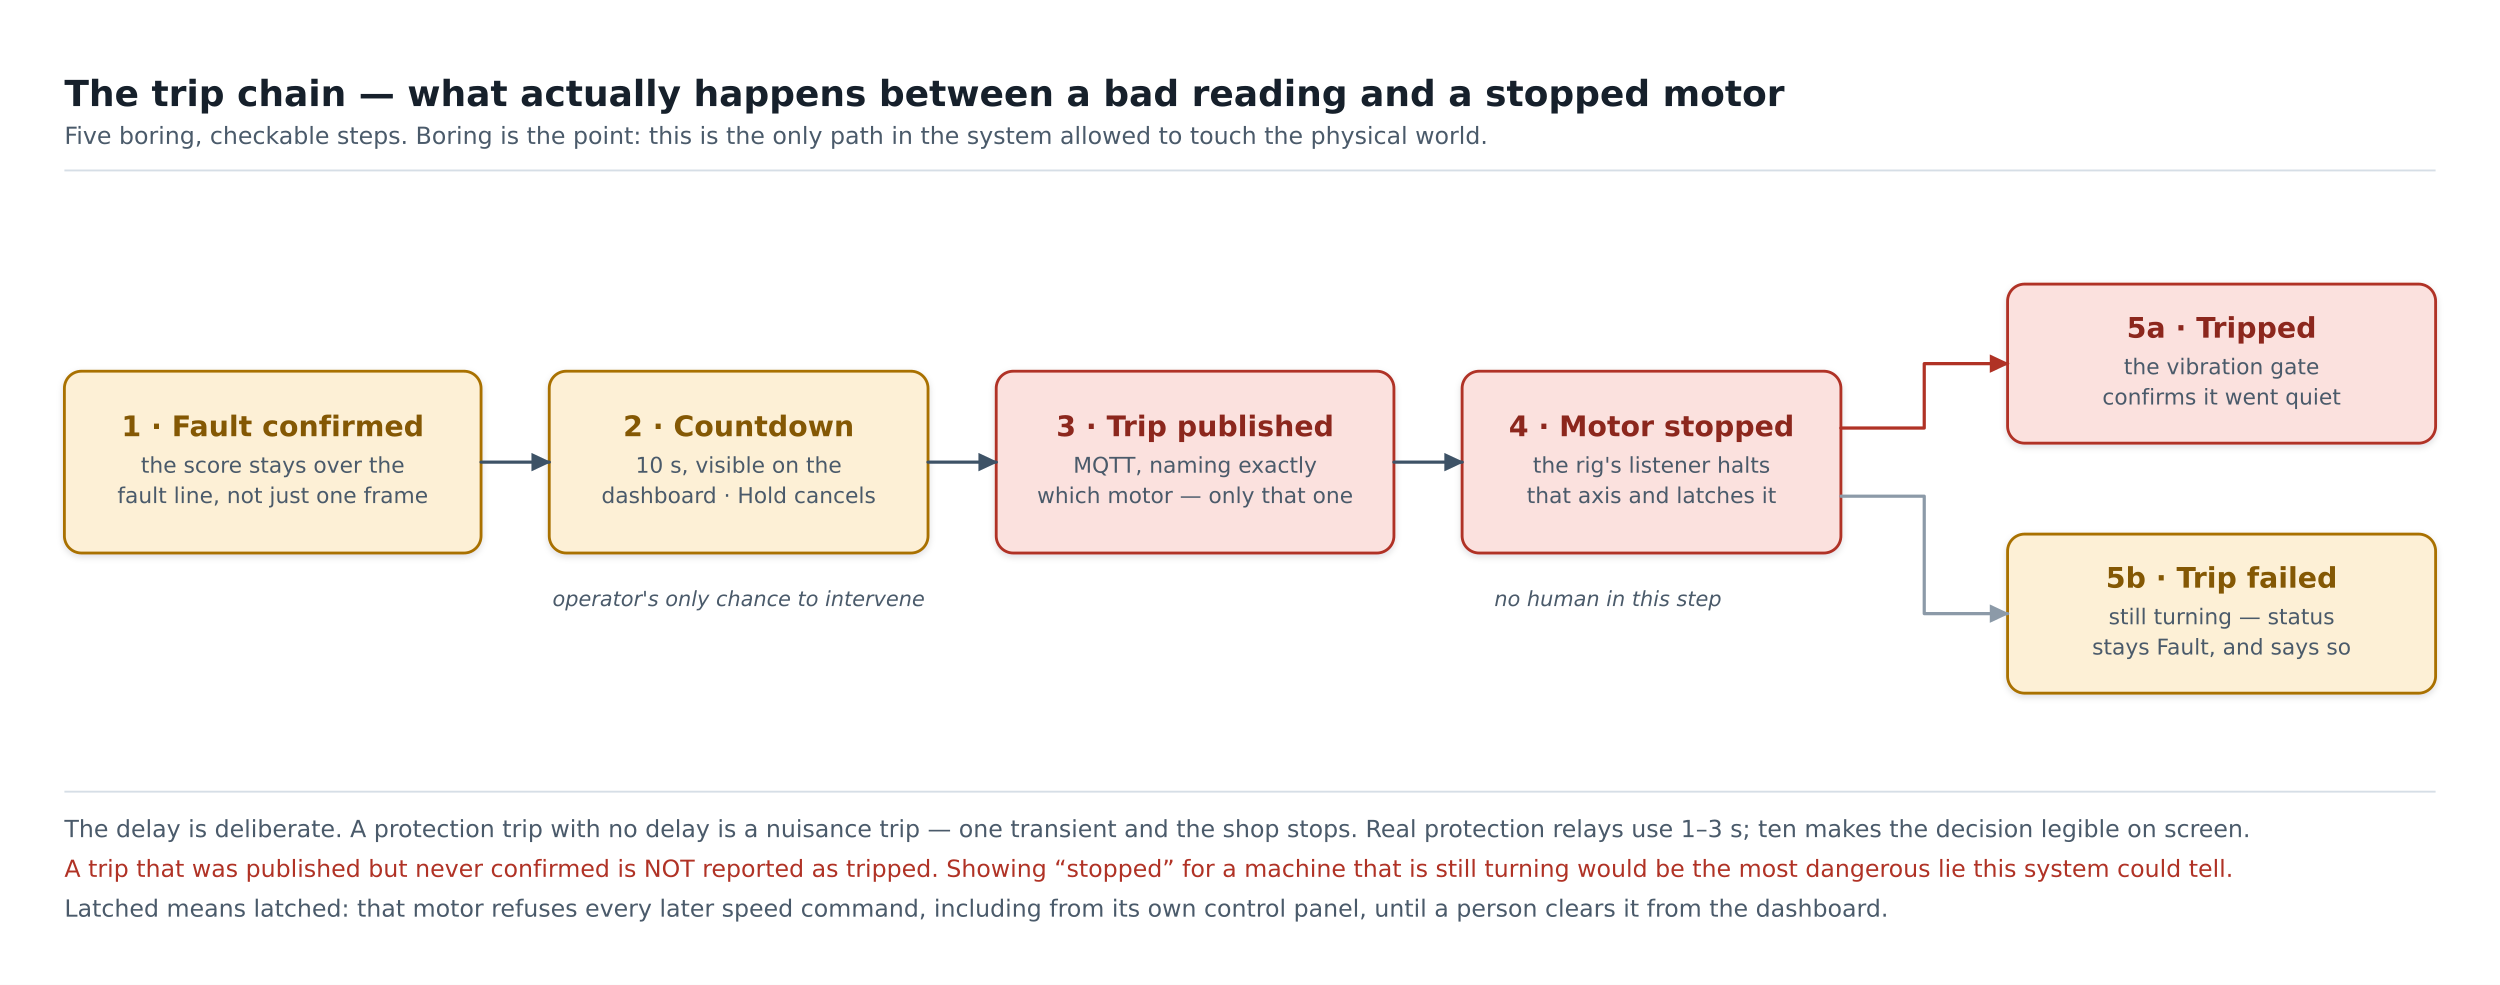
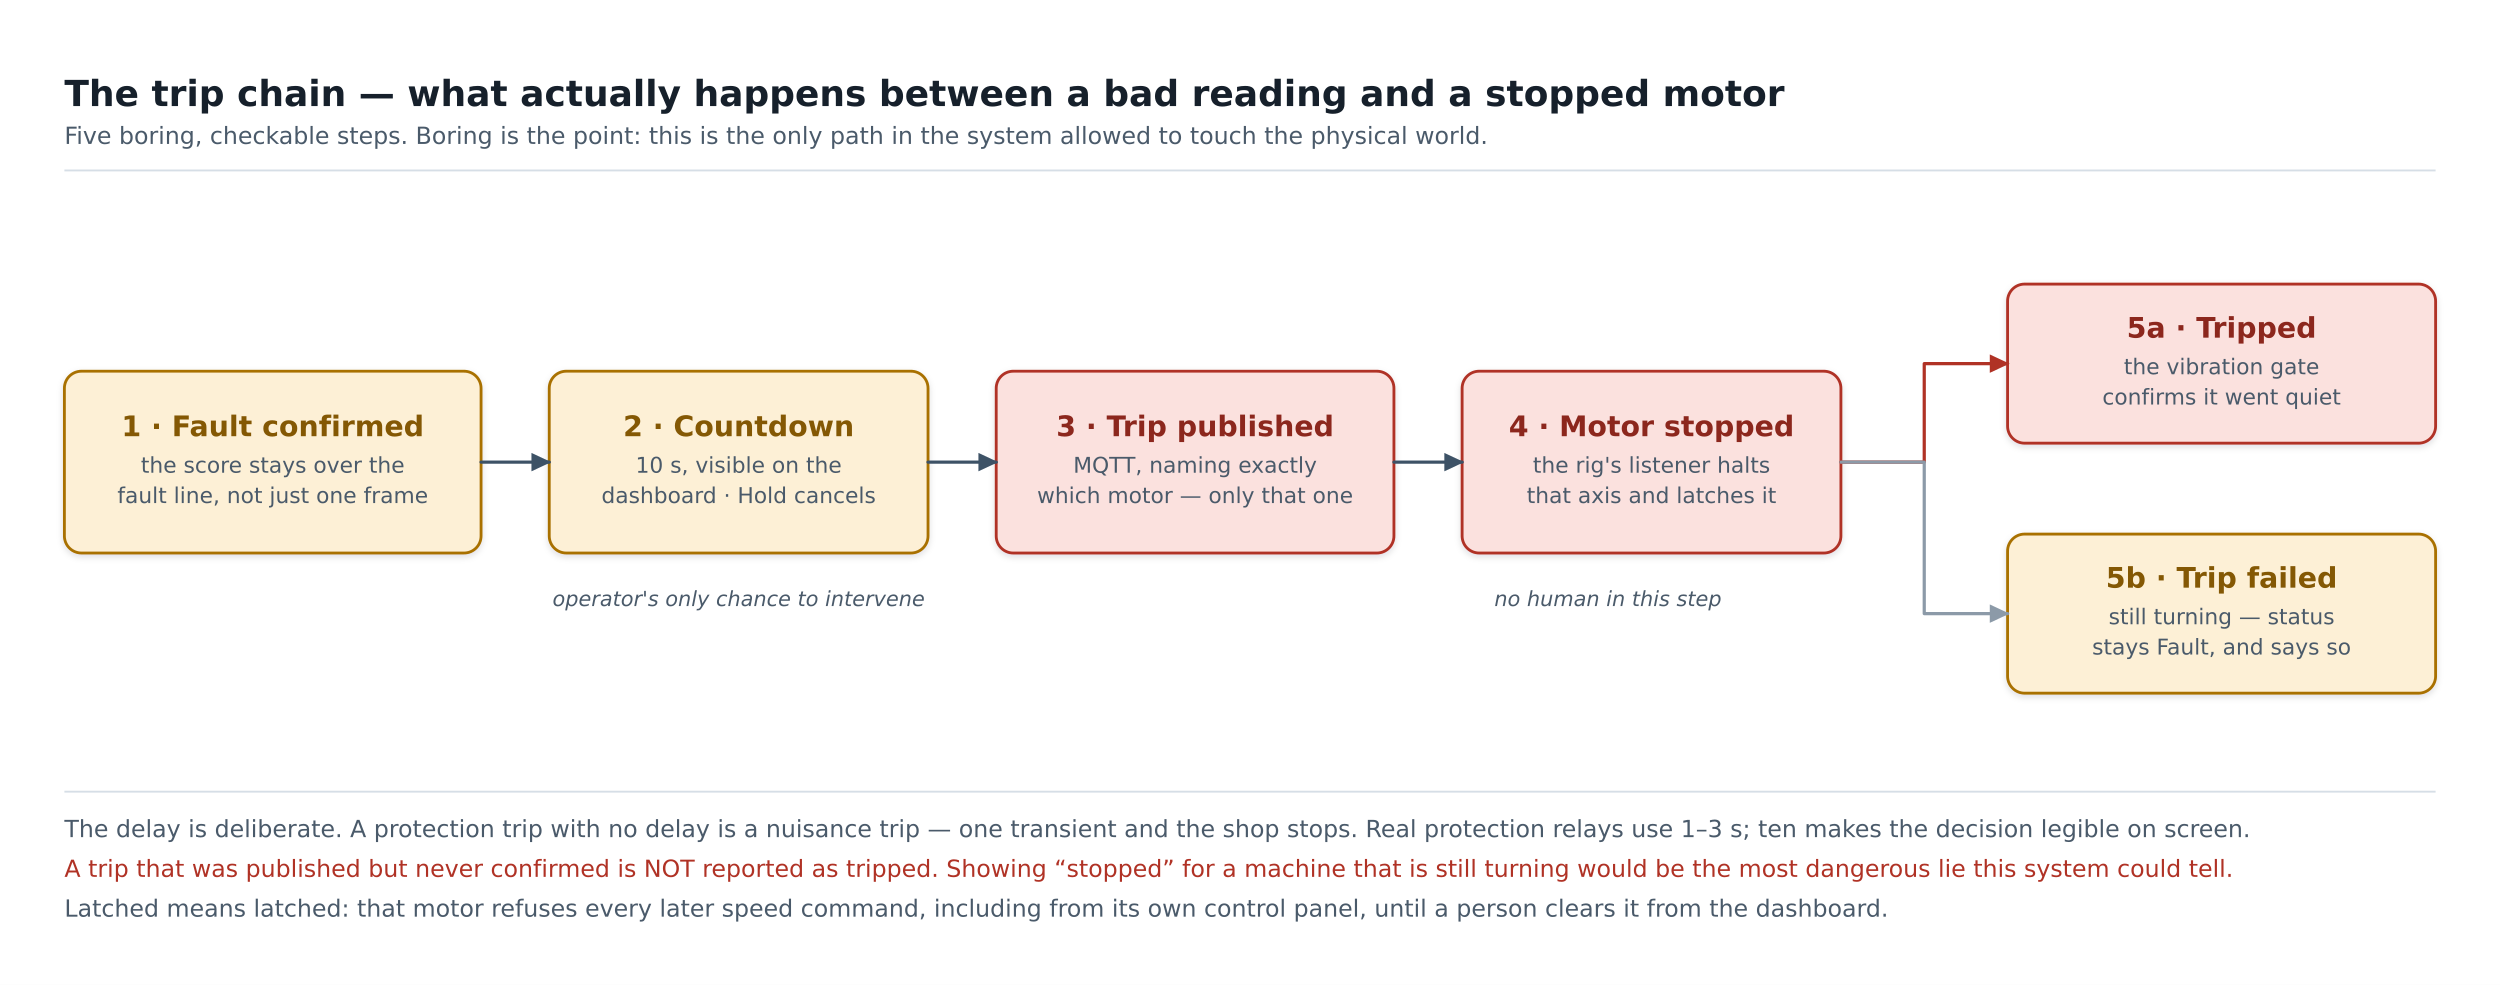
<svg xmlns="http://www.w3.org/2000/svg" width="1320" height="520" viewBox="0 0 1320 520">
  <defs>
    <marker id="arrow" viewBox="0 0 10 10" refX="8.5" refY="5" markerWidth="6.5" markerHeight="6.5" orient="auto-start-reverse">
      <path d="M0,0.6 L9.4,5 L0,9.4 z" fill="#3D5266" />
    </marker>
    <marker id="arrowAct" viewBox="0 0 10 10" refX="8.5" refY="5" markerWidth="6.5" markerHeight="6.5" orient="auto-start-reverse">
      <path d="M0,0.6 L9.4,5 L0,9.4 z" fill="#B03225" />
    </marker>
    <marker id="arrowSoft" viewBox="0 0 10 10" refX="8.5" refY="5" markerWidth="6.5" markerHeight="6.5" orient="auto-start-reverse">
      <path d="M0,0.6 L9.4,5 L0,9.4 z" fill="#8C9AA8" />
    </marker>
    <marker id="arrowTell" viewBox="0 0 10 10" refX="8.5" refY="5" markerWidth="6.5" markerHeight="6.5" orient="auto-start-reverse">
      <path d="M0,0.6 L9.4,5 L0,9.4 z" fill="#237A41" />
    </marker>
    <filter id="softshadow" x="-12%" y="-12%" width="130%" height="140%">
      <feDropShadow dx="0" dy="1.4" stdDeviation="1.6" flood-color="#16202B" flood-opacity="0.13" />
    </filter>
  </defs>
  <rect x="0" y="0" width="1320" height="520" fill="#FFFFFF" />
  <rect x="34.0" y="196.0" width="220.0" height="96.0" rx="9" fill="#FDF0D6" stroke="#A97105" stroke-width="1.5" filter="url(#softshadow)" />
  <text x="144.0" y="230.3" font-family="DejaVu Sans, Helvetica, Arial, sans-serif" font-size="15" font-weight="bold" font-style="normal" text-anchor="middle" fill="#845804">1 · Fault confirmed</text>
  <text x="144.0" y="249.6" font-family="DejaVu Sans, Helvetica, Arial, sans-serif" font-size="11.5" font-weight="normal" font-style="normal" text-anchor="middle" fill="#4A5A6A">the score stays over the</text>
  <text x="144.0" y="265.6" font-family="DejaVu Sans, Helvetica, Arial, sans-serif" font-size="11.5" font-weight="normal" font-style="normal" text-anchor="middle" fill="#4A5A6A">fault line, not just one frame</text>
  <rect x="290.0" y="196.0" width="200.0" height="96.0" rx="9" fill="#FDF0D6" stroke="#A97105" stroke-width="1.5" filter="url(#softshadow)" />
  <text x="390.0" y="230.3" font-family="DejaVu Sans, Helvetica, Arial, sans-serif" font-size="15" font-weight="bold" font-style="normal" text-anchor="middle" fill="#845804">2 · Countdown</text>
  <text x="390.0" y="249.6" font-family="DejaVu Sans, Helvetica, Arial, sans-serif" font-size="11.5" font-weight="normal" font-style="normal" text-anchor="middle" fill="#4A5A6A">10 s, visible on the</text>
  <text x="390.0" y="265.6" font-family="DejaVu Sans, Helvetica, Arial, sans-serif" font-size="11.5" font-weight="normal" font-style="normal" text-anchor="middle" fill="#4A5A6A">dashboard · Hold cancels</text>
  <rect x="526.0" y="196.0" width="210.0" height="96.0" rx="9" fill="#FBE1DE" stroke="#B03225" stroke-width="1.5" filter="url(#softshadow)" />
  <text x="631.0" y="230.3" font-family="DejaVu Sans, Helvetica, Arial, sans-serif" font-size="15" font-weight="bold" font-style="normal" text-anchor="middle" fill="#8C271D">3 · Trip published</text>
  <text x="631.0" y="249.6" font-family="DejaVu Sans, Helvetica, Arial, sans-serif" font-size="11.5" font-weight="normal" font-style="normal" text-anchor="middle" fill="#4A5A6A">MQTT, naming exactly</text>
  <text x="631.0" y="265.6" font-family="DejaVu Sans, Helvetica, Arial, sans-serif" font-size="11.5" font-weight="normal" font-style="normal" text-anchor="middle" fill="#4A5A6A">which motor — only that one</text>
  <rect x="772.0" y="196.0" width="200.0" height="96.0" rx="9" fill="#FBE1DE" stroke="#B03225" stroke-width="1.5" filter="url(#softshadow)" />
  <text x="872.0" y="230.3" font-family="DejaVu Sans, Helvetica, Arial, sans-serif" font-size="15" font-weight="bold" font-style="normal" text-anchor="middle" fill="#8C271D">4 · Motor stopped</text>
  <text x="872.0" y="249.6" font-family="DejaVu Sans, Helvetica, Arial, sans-serif" font-size="11.5" font-weight="normal" font-style="normal" text-anchor="middle" fill="#4A5A6A">the rig's listener halts</text>
  <text x="872.0" y="265.6" font-family="DejaVu Sans, Helvetica, Arial, sans-serif" font-size="11.5" font-weight="normal" font-style="normal" text-anchor="middle" fill="#4A5A6A">that axis and latches it</text>
  <path d="M254.0,244.0 L290.0,244.0" fill="none" stroke="#3D5266" stroke-width="1.7" stroke-linejoin="round" stroke-linecap="round" marker-end="url(#arrow)" />
  <path d="M490.0,244.0 L526.0,244.0" fill="none" stroke="#3D5266" stroke-width="1.7" stroke-linejoin="round" stroke-linecap="round" marker-end="url(#arrow)" />
  <path d="M736.0,244.0 L772.0,244.0" fill="none" stroke="#3D5266" stroke-width="1.7" stroke-linejoin="round" stroke-linecap="round" marker-end="url(#arrow)" />
  <rect x="1060.0" y="150.0" width="226.0" height="84.0" rx="9" fill="#FBE1DE" stroke="#B03225" stroke-width="1.5" filter="url(#softshadow)" />
  <text x="1173.0" y="178.3" font-family="DejaVu Sans, Helvetica, Arial, sans-serif" font-size="15" font-weight="bold" font-style="normal" text-anchor="middle" fill="#8C271D">5a · Tripped</text>
  <text x="1173.0" y="197.6" font-family="DejaVu Sans, Helvetica, Arial, sans-serif" font-size="11.5" font-weight="normal" font-style="normal" text-anchor="middle" fill="#4A5A6A">the vibration gate</text>
  <text x="1173.0" y="213.6" font-family="DejaVu Sans, Helvetica, Arial, sans-serif" font-size="11.5" font-weight="normal" font-style="normal" text-anchor="middle" fill="#4A5A6A">confirms it went quiet</text>
  <rect x="1060.0" y="282.0" width="226.0" height="84.0" rx="9" fill="#FDF0D6" stroke="#A97105" stroke-width="1.5" filter="url(#softshadow)" />
  <text x="1173.0" y="310.3" font-family="DejaVu Sans, Helvetica, Arial, sans-serif" font-size="15" font-weight="bold" font-style="normal" text-anchor="middle" fill="#845804">5b · Trip failed</text>
  <text x="1173.0" y="329.6" font-family="DejaVu Sans, Helvetica, Arial, sans-serif" font-size="11.5" font-weight="normal" font-style="normal" text-anchor="middle" fill="#4A5A6A">still turning — status</text>
  <text x="1173.0" y="345.6" font-family="DejaVu Sans, Helvetica, Arial, sans-serif" font-size="11.5" font-weight="normal" font-style="normal" text-anchor="middle" fill="#4A5A6A">stays Fault, and says so</text>
-   <path d="M972.0,226.0 L1016.0,226.0 L1016.0,192.0 L1060.0,192.0" fill="none" stroke="#B03225" stroke-width="1.7" stroke-linejoin="round" stroke-linecap="round" marker-end="url(#arrowAct)" />
-   <path d="M972.0,262.0 L1016.0,262.0 L1016.0,324.0 L1060.0,324.0" fill="none" stroke="#8C9AA8" stroke-width="1.7" stroke-linejoin="round" stroke-linecap="round" marker-end="url(#arrowSoft)" />
+   <path d="M972.0,244.0 L1016.0,244.0 L1016.0,192.0 L1060.0,192.0" fill="none" stroke="#B03225" stroke-width="1.7" stroke-linejoin="round" stroke-linecap="round" marker-end="url(#arrowAct)" />
+   <path d="M972.0,244.0 L1016.0,244.0 L1016.0,324.0 L1060.0,324.0" fill="none" stroke="#8C9AA8" stroke-width="1.7" stroke-linejoin="round" stroke-linecap="round" marker-end="url(#arrowSoft)" />
  <text x="390.0" y="320.0" font-family="DejaVu Sans, Helvetica, Arial, sans-serif" font-size="11" font-weight="normal" font-style="italic" text-anchor="middle" fill="#4A5A6A">operator's only chance to intervene</text>
  <text x="849.0" y="320.0" font-family="DejaVu Sans, Helvetica, Arial, sans-serif" font-size="11" font-weight="normal" font-style="italic" text-anchor="middle" fill="#4A5A6A">no human in this step</text>
  <line x1="34.0" y1="90.0" x2="1286.0" y2="90.0" stroke="#D6DEE6" stroke-width="1" />
  <text x="34.0" y="56.0" font-family="DejaVu Sans, Helvetica, Arial, sans-serif" font-size="19" font-weight="bold" font-style="normal" text-anchor="start" fill="#16202B">The trip chain — what actually happens between a bad reading and a stopped motor</text>
  <text x="34.0" y="76.0" font-family="DejaVu Sans, Helvetica, Arial, sans-serif" font-size="12.5" font-weight="normal" font-style="normal" text-anchor="start" fill="#4A5A6A">Five boring, checkable steps. Boring is the point: this is the only path in the system allowed to touch the physical world.</text>
  <line x1="34.0" y1="418.0" x2="1286.0" y2="418.0" stroke="#D6DEE6" stroke-width="1" />
  <text x="34.0" y="442.0" font-family="DejaVu Sans, Helvetica, Arial, sans-serif" font-size="12.5" font-weight="normal" font-style="normal" text-anchor="start" fill="#4A5A6A">The delay is deliberate. A protection trip with no delay is a nuisance trip — one transient and the shop stops. Real protection relays use 1–3 s; ten makes the decision legible on screen.</text>
  <text x="34.0" y="463.0" font-family="DejaVu Sans, Helvetica, Arial, sans-serif" font-size="12.5" font-weight="normal" font-style="normal" text-anchor="start" fill="#B03225">A trip that was published but never confirmed is NOT reported as tripped. Showing “stopped” for a machine that is still turning would be the most dangerous lie this system could tell.</text>
  <text x="34.0" y="484.0" font-family="DejaVu Sans, Helvetica, Arial, sans-serif" font-size="12.5" font-weight="normal" font-style="normal" text-anchor="start" fill="#4A5A6A">Latched means latched: that motor refuses every later speed command, including from its own control panel, until a person clears it from the dashboard.</text>
</svg>
